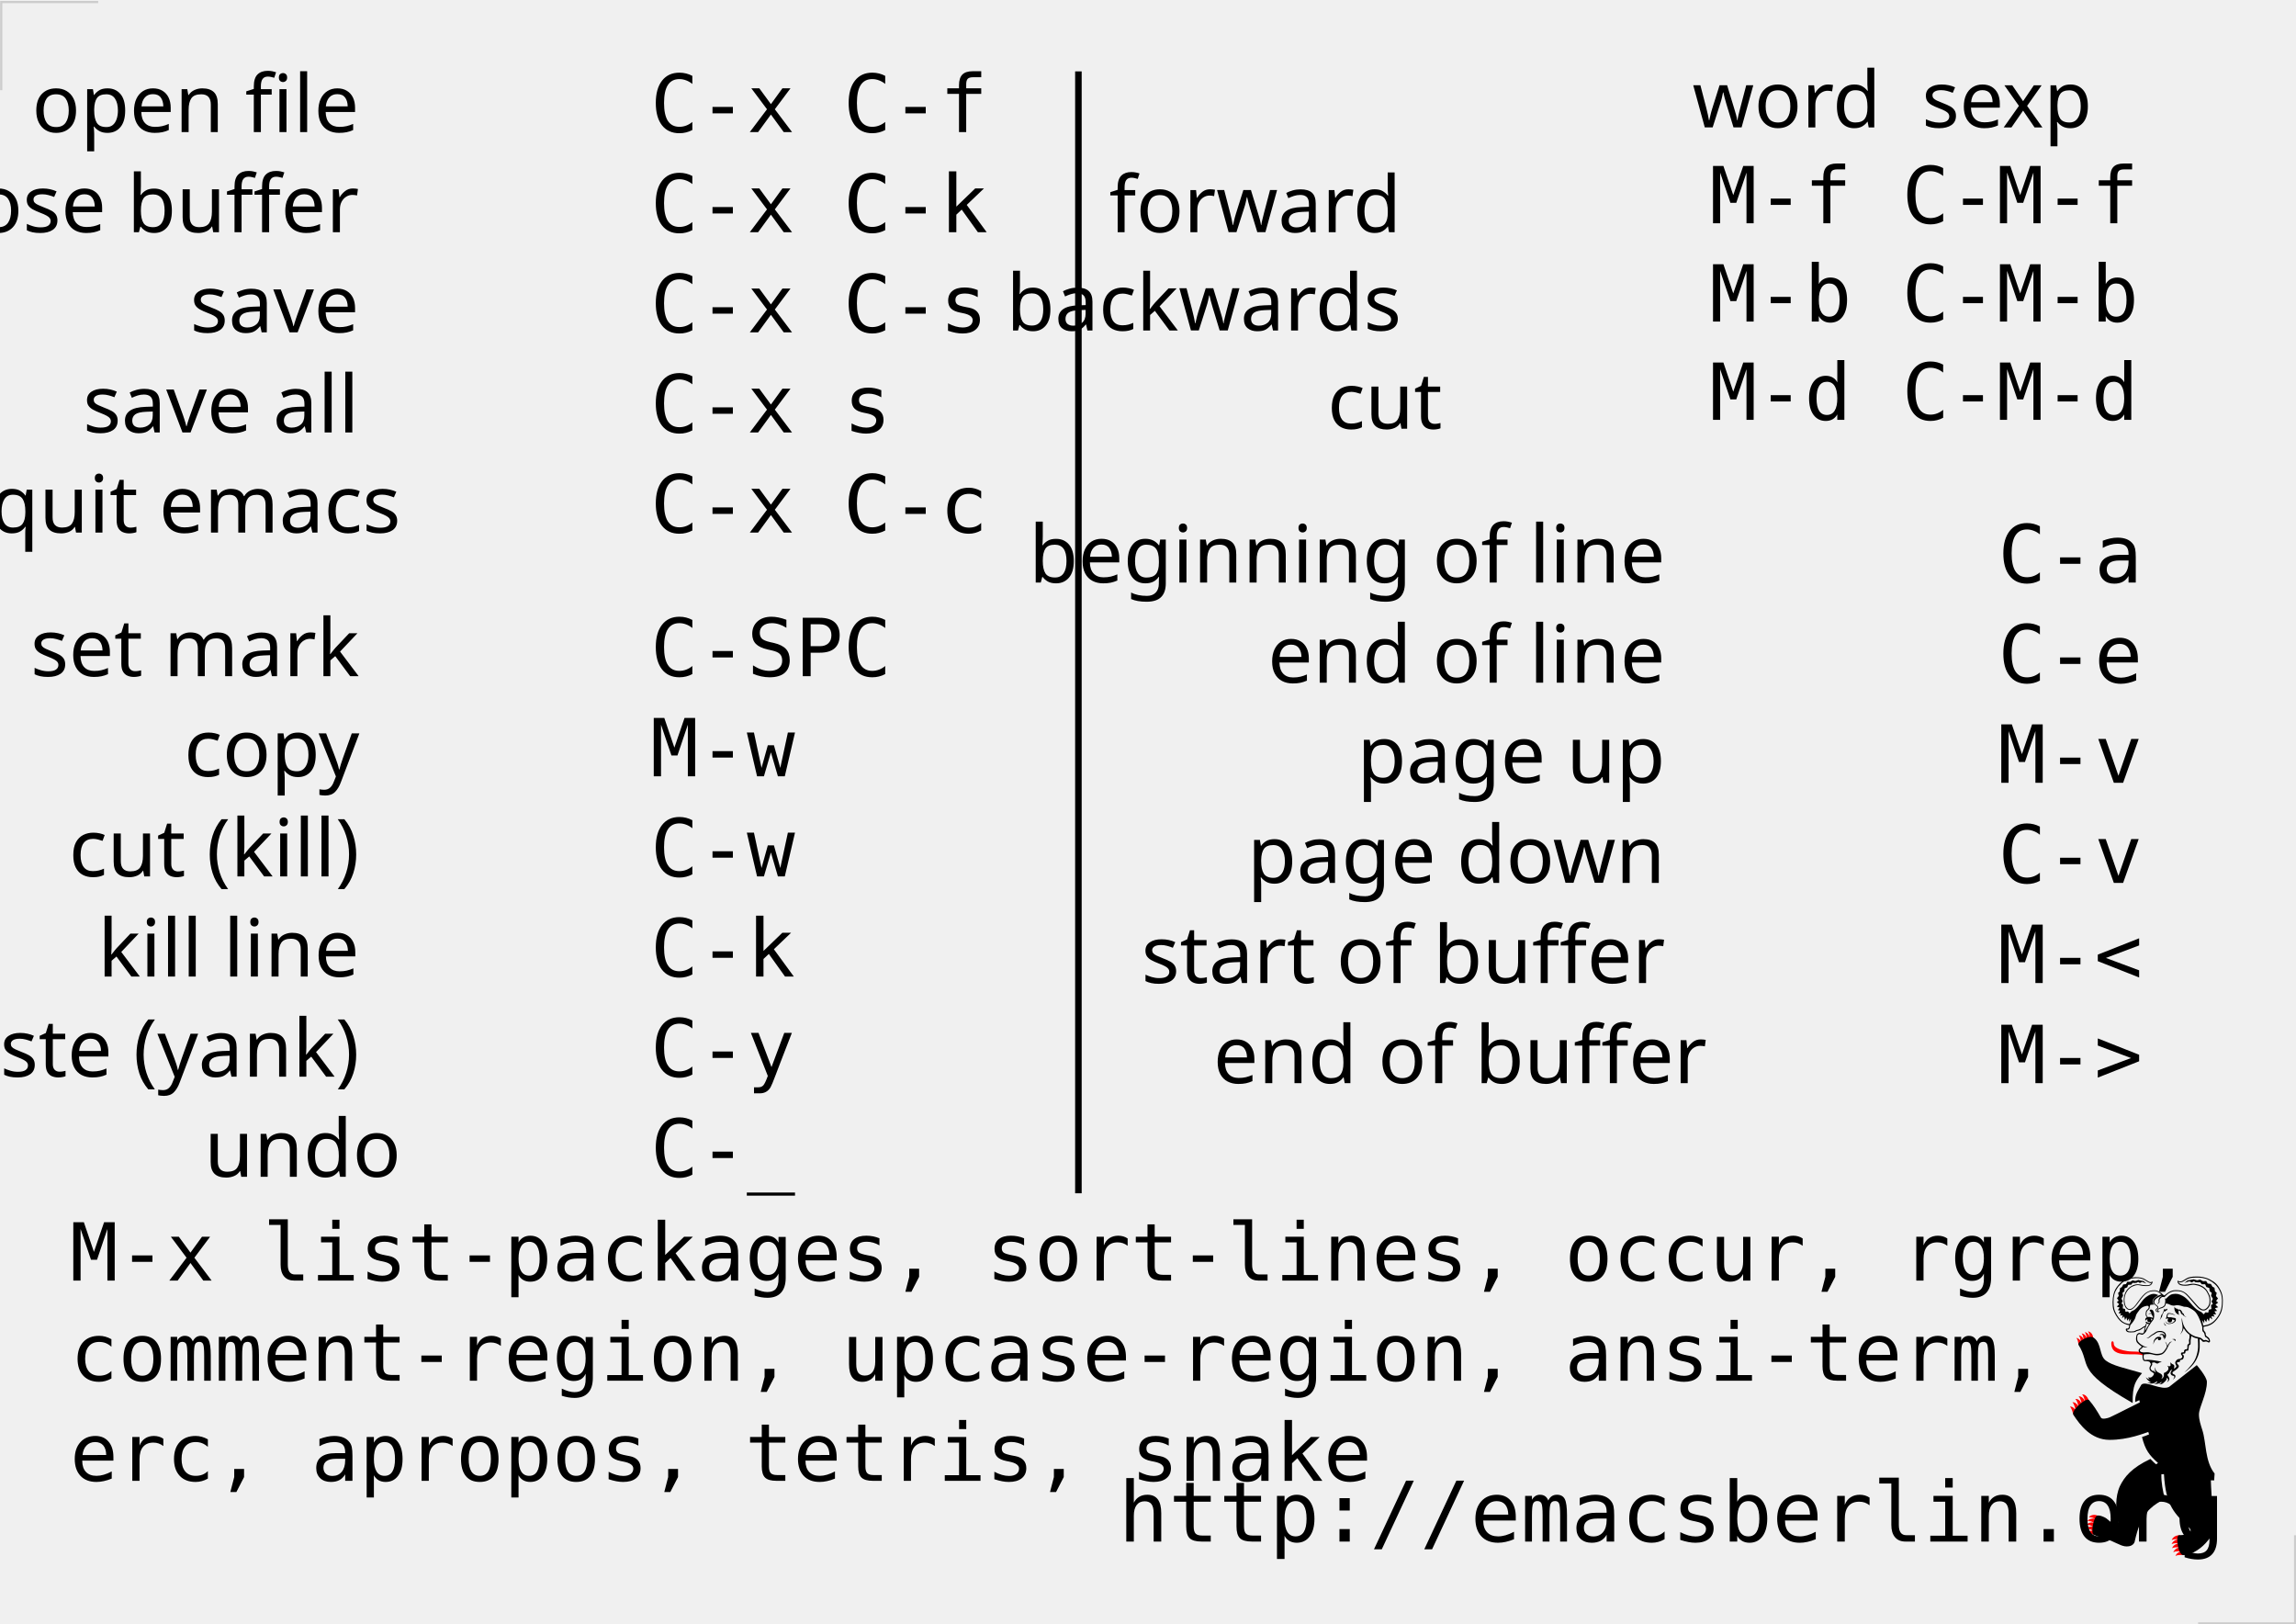
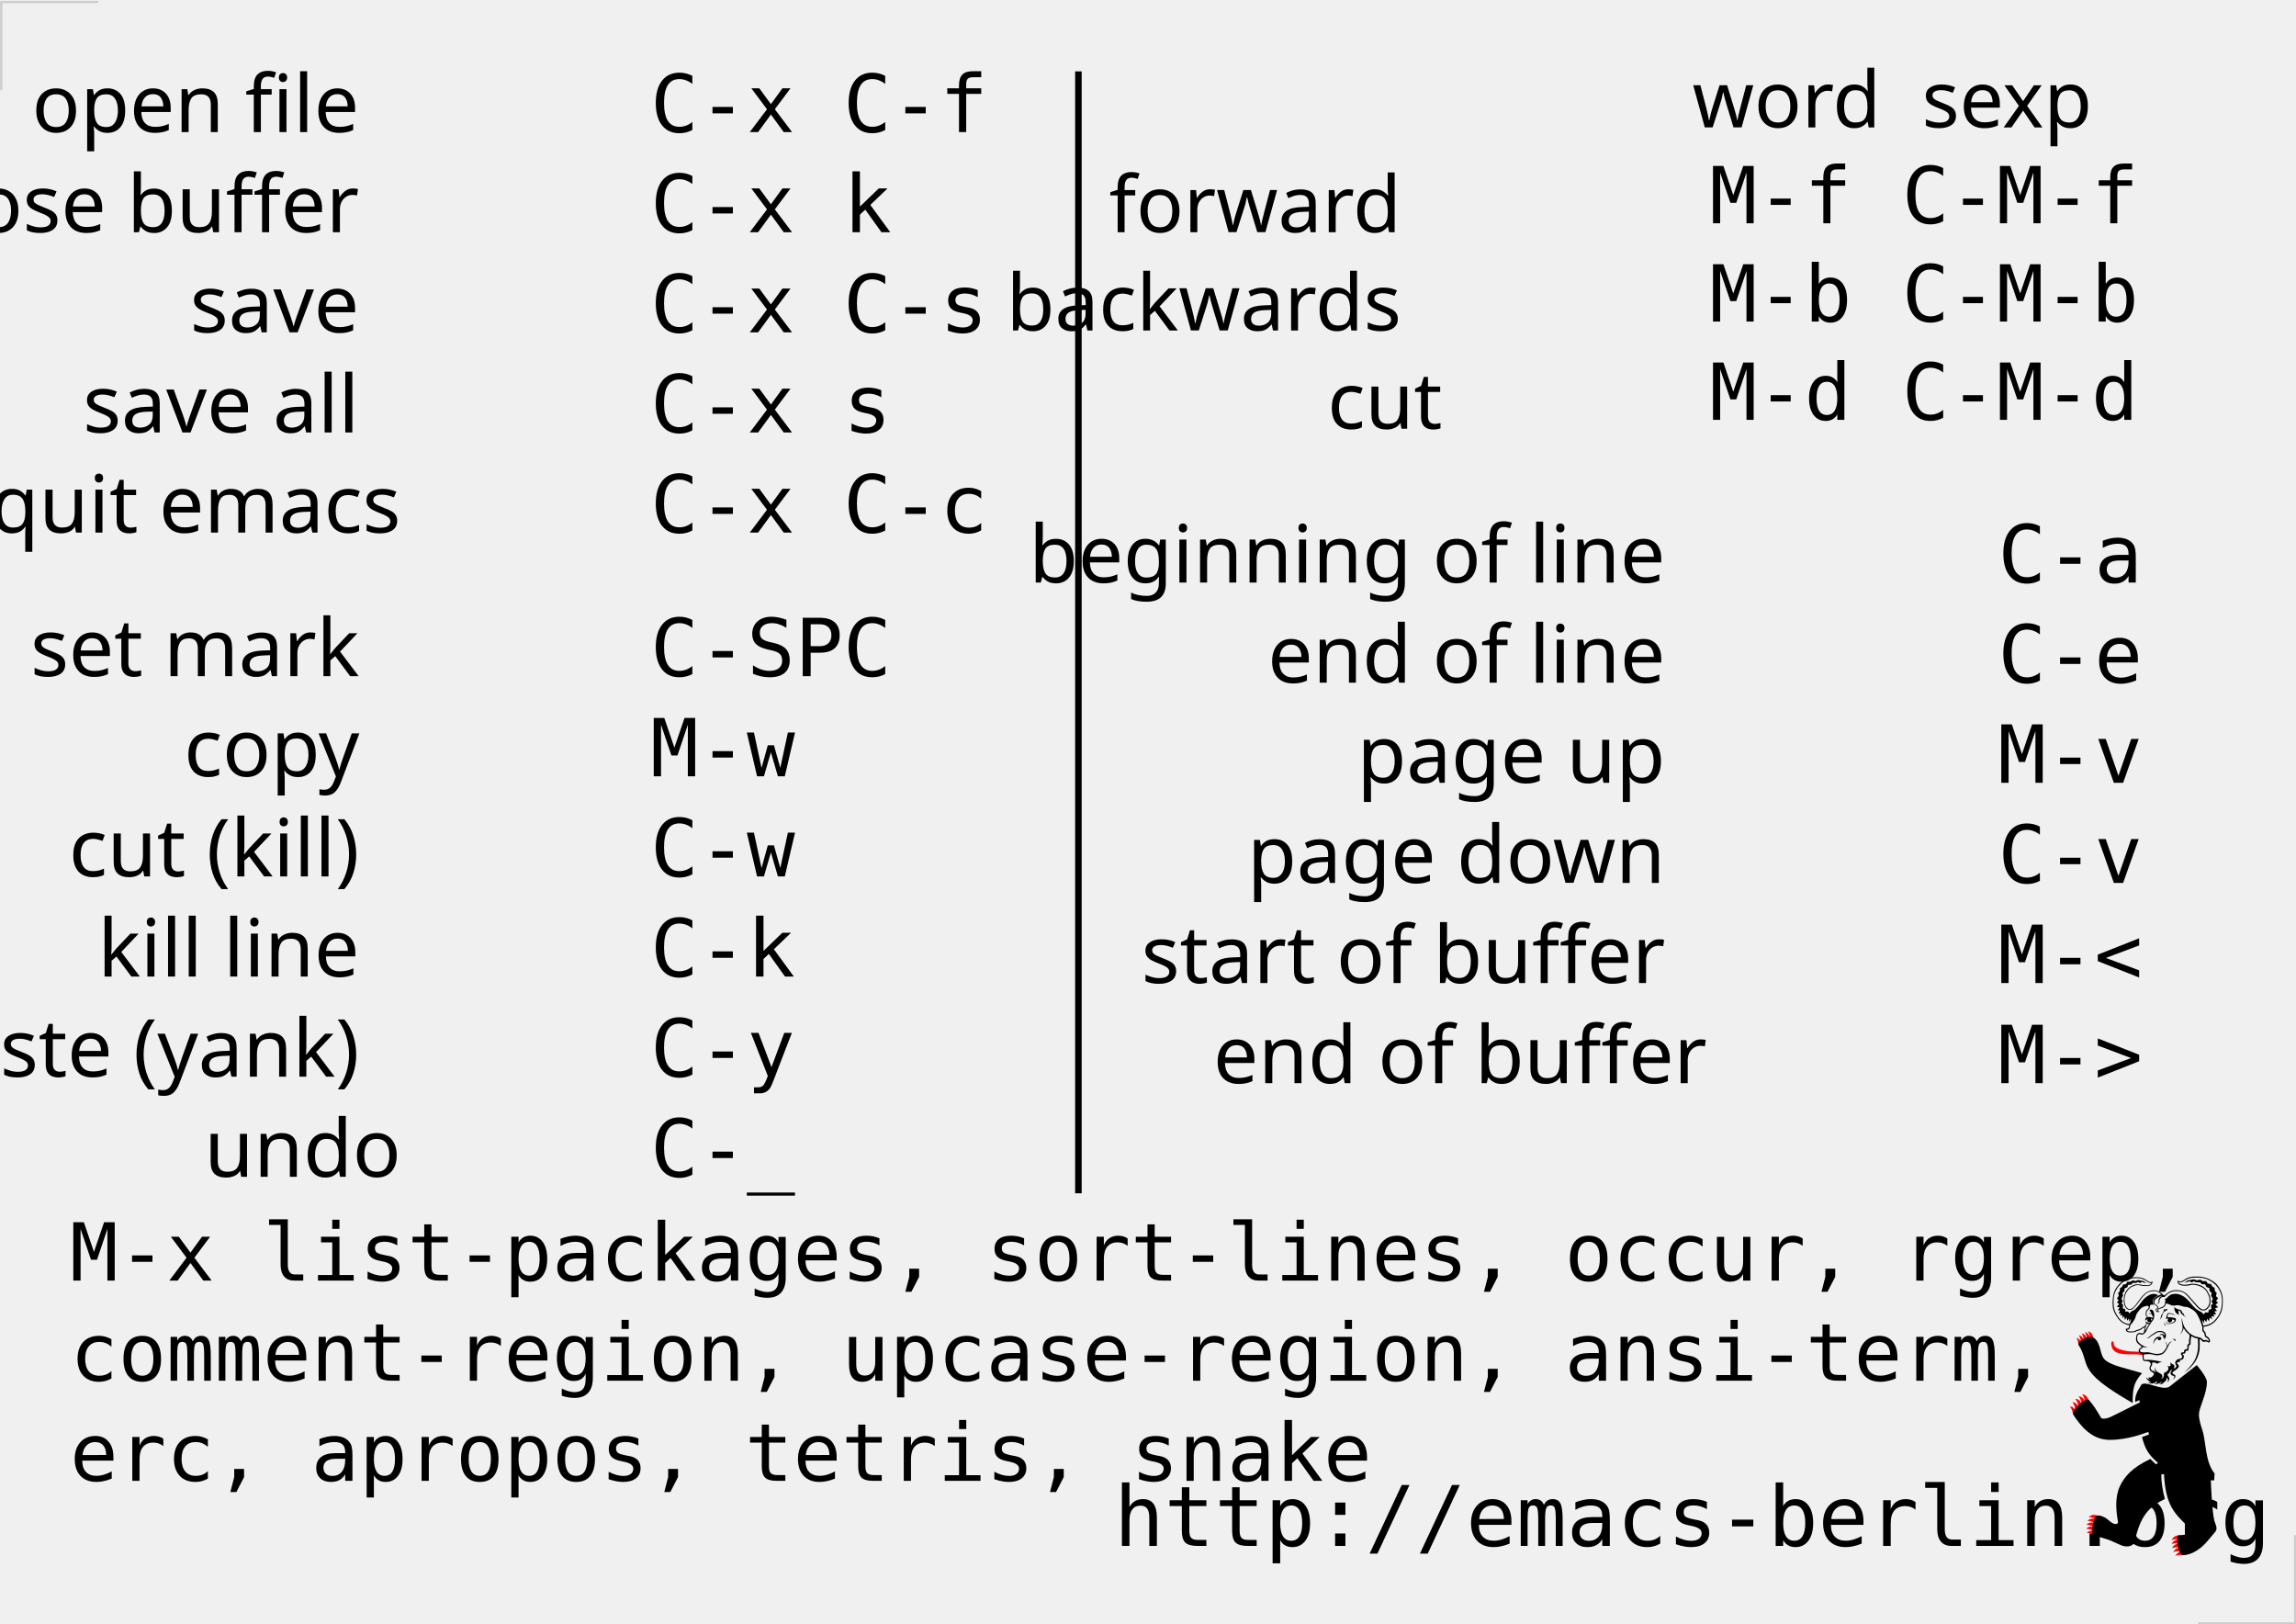
<svg xmlns="http://www.w3.org/2000/svg" width="1052.362" height="744.094" id="svg5233" version="1.1">
  <defs id="defs5235" />
  <g id="layer1" transform="translate(0,-308.2677)">
    <g id="g7677">
      <g transform="translate(-19.35753,-17.24376)" id="g7482">
        <g transform="matrix(0.02699355,0,0,0.02699355,968.0903,927.0766)" id="g3130">
          <path d="m 1243.573,679.989 c -60.815,-29.322 -170.5,-11.946 -271.498,-28.236 C 768.995,619.174 744.018,561.616 744.018,519.263 742.932,474.737 702.75,472.565 702.75,520.349 c 1.086,282.358 425.709,137.921 546.254,210.682" id="path3093" style="fill:#ff0000" />
          <path d="m 395,436 c 1,-70 -47,-115 -89,-119 25,29 30,71 34,112 -8,-58 -51,-96 -88,-98 20,21 31,64 33,106 -6,-32 -36,-80 -86,-85 23,24 30,69 35,110 -7,-35 -43,-75 -83,-78 17,14 31,65 34,104 -5,-16 -33,-55 -77,-60 23,21 33,72 37,112" id="path3091" style="fill:#ff0000" />
          <path d="m 320,1494 c -12,-55 -60,-113 -114,-106 25,17 44,81 51,122 -17,-46 -59,-95 -109,-89 27,24 43,83 53,127 -27,-51 -60,-89 -109,-83 33,32 45,88 53,131 -16,-36 -53,-80 -103,-75 31,28 44,89 55,134 -20,-27 -50,-65 -97,-61 31,30 45,89 58,134" id="path3089" style="fill:#ff0000" />
          <path d="m 480,3451 c -53,-32 -126,-21 -160,23 38,-7 94,14 116,32 -36,-23 -111,-9 -140,31 34,-9 89,14 118,31 -38,-13 -97,-10 -134,35 31,-7 82,10 115,29 -47,-11 -93,7 -120,39 41,-9 87,15 115,28 -53,-1 -85,20 -104,42 34,-7 86,11 124,31" id="path3087" style="fill:#ff0000" />
          <path d="m 1871,3780 c -69,-9 -126,33 -143,82 19,-15 79,-24 118,-12 -54,-3 -108,41 -119,81 22,-18 92,-23 118,-12 -49,2 -96,39 -110,80 23,-15 87,-21 123,-12 -53,8 -91,46 -103,81 32,-21 74,-19 126,-16 -54,20 -72,43 -90,79 30,-19 83,-20 135,-16" id="path3042" style="fill:#ff0000" />
          <path d="m 1686.812,1257.812 c -128,73 -400.812,-111.688 -473.812,-34.562 -61,106 -111,170.75 -104,292.75 l 70,-31 8,38 c -126,60 -356,182 -507,252 -37,17 -133,41 -153,7 -69,-119 -124,-209 -204,-300 -41,-47 -313,178 -263,254 114,173 300,421 610,423 321,2 600,-116 661,-134 l 13,41 c -41,18 -77,31 -120,45 56,220 121,306 272,440 l -31,23 c -27,-16 -73,-67 -98,-91 -321,152 -441,304 -518,461 -85,189 -69,404 -33,603 7,33 -29,49 -56,39 -74,-17 -115,-91 -186,-118 -32,-14 -74,-30 -109,-24 -57,10 -118,298 -60,326 108,53 226,64 346,126 79,32 155,84 245,70 51,-5 102,-40 107,-94 45,-194 108,-400 256,-540 71,-70 163,-126 254,-169 -36,-138 -63,-276 -60,-420 l 44,-2 c 32,548 178,663 435,918 26,26 24,75 -14,90 -50,25 -109,26 -166,29 -61,3 -15,341 75,338 158,-5 322,-128 417,-249 40,-50 88,-100 126,-149 47,-61 -4,-132 -18,-188 -39,-160 -57,-620 -59,-684 l 56,1 8,-116 c -167,-207 -140,-531 -209,-740 -27,-85 -57,-173 -57,-263 0,-122 138,-351 135,-555 -1,-86 -171.873,-282.635 -171.873,-282.635 M 1225,1026 C 933,940 726,901 610,813 493,724 545,528 404,424 334,372 113,495 147,548 c 217,338 -73,419 918,985 -4,-313 55,-378 160,-507" id="path3044" />
          <g style="overflow:visible" id="Layer_1" transform="matrix(-4.497253,0,0,4.497253,3015.139,-1130.688)">
            <g id="g5">
              <path style="fill-rule:evenodd" d="m 180.954,351.902 c -2.83,0.192 -6.514,1.46 -8.986,5.89 -2.018,3.618 -6.744,4.195 -8.951,3.466 -3.676,-1.215 -8.375,-2.057 -12.927,1.186 -4.552,3.242 -9.467,0.79 -8.605,-5.121 0.862,-5.91 2.997,-11.175 8.665,-14.435 12.377,-7.12 3.775,-12.076 10.568,-19.222 6.807,-7.16 5.303,-9.351 5.077,-19.076 -23.005,-3.456 -36.044,-10.086 -50.603,-28.277 -14.559,-18.191 -20.203,-33.165 -21.713,-55.971 -1.509,-22.807 -0.201,-37.587 9.653,-56.518 9.854,-18.931 20.228,-28.044 38.207,-37.497 17.978,-9.451 35.594,-11.715 51.877,-11.439 16.282,0.275 27.132,1.468 36.333,6.717 9.199,5.249 17.616,11.855 22.981,11.902 5.366,0.047 9.019,-1.358 11.627,-3.356 0.696,17.679 -15.215,19.214 -29.45,19.588 -14.236,0.373 -22.982,-5.516 -36.093,-3.325 -13.111,2.19 -34.578,8.157 -45.035,26.359 -10.457,18.202 -10.814,24.637 -9.945,39.901 0.869,15.265 14.007,26.653 21.423,26.777 7.416,0.124 9.071,-2.024 15.563,-6.258 6.492,-4.235 39.633,-45.26 50.941,-54.475 11.309,-9.215 22.468,-12.06 34.518,-12.208 12.049,-0.148 15.128,0.261 24.847,4.244 9.718,3.982 15.69,11.317 23.525,15.801 4.005,-2.357 6.493,-5.877 10.167,-8.562 13.142,-9.605 19.97,-12.194 35.59,-10.674 8.978,0.874 20.298,6.002 27.052,11.875 12.027,10.457 21.963,25.016 29.992,36.076 6.252,8.613 13.609,18.919 24.112,22.14 11.468,3.516 20.097,-11.337 21.364,-19.576 0.718,-4.668 1.655,-8.759 1.662,-13.897 0.01,-5.139 -0.517,-11.374 -1.998,-16.73 -1.481,-5.355 -4.018,-10.684 -6.765,-15.102 -4.471,-7.191 -11.787,-14.717 -19.399,-18.588 -4.272,-2.173 -14.323,-6.123 -20.658,-6.262 -7.763,-0.168 -13.677,2.44 -20.854,2.929 -8.687,0.593 -24.205,2.546 -31.016,-4.166 -4.334,-4.271 -4.879,-7.12 -5.62,-12.69 1.915,1.578 4.593,2.615 6.976,2.817 5.44,0.459 10.534,-3.982 14.925,-6.556 3.617,-2.12 8.74,-5.91 13.49,-7.824 12.207,-4.921 27.202,-4.78 40.087,-3.461 10.329,1.056 23.72,5.651 32.779,10.777 9.101,5.149 17.872,13.83 24.296,22.015 8.082,10.298 12.501,19.133 15.427,31.976 3.742,16.401 4.779,41.039 0.255,57.21 -3.565,12.743 -15.402,32.319 -25.478,41.915 -9.938,9.465 -21.413,14.034 -34.462,16.533 0.511,2.634 0.595,5.09 1.27,7.249 0.959,3.065 2.794,6.482 6.563,5.401 1.503,-0.43 2.307,-0.804 4.289,0.93 1.98,1.733 0.949,8.429 -4.624,11.434 -2.826,1.524 -5.809,1.855 -10.334,1.945 -4.526,0.091 -11.589,0.11 -16.503,-0.751 -4.913,-0.86 -7.848,-4.759 -13.289,-5.369 -8.409,-0.941 -14.848,-7.016 -21.591,-11.361 -2.814,-1.814 -3.763,-1.832 -5.384,-2.749 0.876,2.682 2.044,5.467 2.627,8.046 0.584,2.578 0.335,4.966 0.645,7.03 0.308,2.062 0.881,3.665 1.214,5.338 1.347,1.205 1.778,3.037 4.04,3.613 2.265,0.575 5.81,-0.321 8.127,-0.632 2.316,-0.312 3.869,-1.574 5.687,-1.228 1.819,0.345 3.542,1.647 5.066,2.867 1.524,1.22 2.834,1.399 4.067,4.443 1.233,3.045 2.365,9.28 2.534,13.447 0.169,4.168 -0.298,7.93 -1.533,11.237 -1.235,3.307 -2.32,4.773 -5.665,8.049 -3.345,3.276 -8.791,8.083 -14.226,11.431 1.001,1.482 1.444,2.838 3.005,4.446 1.561,1.609 4.814,3.411 6.262,5.108 1.446,1.697 2.18,2.914 2.2,4.817 0.024,1.903 -0.07,4.376 -1.615,6.45 -3.847,5.165 -8.398,6.09 -13.932,8.52 0.931,5.811 1.69,9.962 0.345,15.764 -0.549,2.364 -1.768,7.725 -4.685,9.1 -2.917,1.375 -8.542,0.709 -12.102,1.275 -3.56,0.566 -5.553,1.103 -8.328,1.655 -1.687,2.438 -4.198,5.129 -5.058,7.314 -0.862,2.186 -0.602,2.969 0.122,5.201 0.723,2.232 3.186,5.481 3.884,8.095 0.698,2.613 0.833,5.427 0.182,8.047 -0.652,2.62 -1.768,4.522 -4.002,6.849 -2.232,2.328 -6.625,4.155 -8.813,6.041 -2.19,1.887 -4.369,2.114 -3.772,5.235 0.822,4.288 7.086,11.241 11.618,12.897 2.716,0.993 6.362,0.68 9.661,-0.712 -0.223,3.662 -3.393,6.131 -5.463,8.563 5.607,-1.603 11.045,-4.673 14.806,-8.742 -1.166,3.534 -5.18,9.207 -11.183,14.188 -6.003,4.981 -5.966,3.962 -8.95,5.944 5.445,1.094 10.508,0.798 14.725,0.042 -2.312,1.275 -6.102,3.067 -11.122,3.595 -5.021,0.526 -8.116,0.154 -12.64,-0.945 -4.525,-1.1 -8.655,-5.213 -14.138,-8.048 0.534,2.034 0.914,4.48 3.22,6.571 2.306,2.092 5.794,3.155 9.503,4.964 -4.721,-0.536 -9.681,-0.698 -14.32,-1.72 -3.434,-0.758 -5.741,-1.561 -8.254,-2.806 -2.511,-1.244 -4.45,-3.059 -6.675,-4.589 1.066,2.036 1.383,4.432 3.197,6.11 1.814,1.679 4.764,2.304 7.149,3.457 -2.488,-0.055 -4.881,0.485 -7.46,-0.164 -2.58,-0.649 -5.001,-1.668 -7.684,-3.644 -2.683,-1.976 -5.449,-4.41 -7.738,-6.898 -2.288,-2.488 -5.113,-5.713 -5.968,-8.007 -0.856,-2.295 0.514,-3.9 0.771,-5.847 -1.58,1.038 -3.524,1.61 -4.738,3.116 -1.214,1.507 -2.29,2.883 -1.753,5.509 0.538,2.627 2.962,5.837 4.676,8.759 -5.114,-4.182 -7.971,-5.793 -9.188,-10.838 -1.139,-4.723 1.808,-9.011 4.048,-12.583 1.113,-1.774 2.778,-3.425 3.818,-5.137 -2.31,-2.261 -4.951,-4.203 -6.931,-6.782 -1.979,-2.578 -2.811,-6.066 -4.832,-8.532 -2.022,-2.467 -4.741,-4.028 -7.109,-6.04 2.082,4.471 5.502,9.956 6.245,13.416 0.742,3.461 -0.832,5.579 -2.06,7.447 -1.229,1.868 -3.212,2.285 -5.092,3.433 -1.88,1.149 -4.805,0.243 -5.926,1.948 -1.12,1.704 -1.42,4.267 -0.35,5.955 l 4.392,6.932 c -1.618,-0.817 -4.406,-3.193 -5.663,-4.878 -1.257,-1.685 -3.185,-3.242 -3.449,-5.52 -0.264,-2.278 -0.392,-4.255 1.083,-6.284 1.476,-2.029 5.518,-2.708 7.327,-4.267 1.809,-1.56 2.824,-2.575 2.72,-4.591 -0.103,-2.016 -2.072,-3.458 -3.765,-4.729 -5.168,-3.876 -11.798,-7.448 -16.187,-12.12 -2.479,-2.64 -3.669,-4.771 -4.168,-6.593 -0.498,-1.821 0.027,-3.241 1.261,-5.48 1.232,-2.24 5.456,-5.231 5.97,-7.665 0.513,-2.433 -1.62,-2.955 -3.546,-3.813 -1.926,-0.858 -5.583,0.44 -7.37,-1.053 -1.786,-1.493 0.525,-4.629 -1.488,-6.35 -2.012,-1.72 -6.618,-0.76 -8.996,-2.61 -2.377,-1.851 -3.36,-4.148 -4.179,-6.833 -0.819,-2.685 -0.912,-5.626 -0.357,-7.57 0.555,-1.944 2.223,-2.285 3.229,-3.292 1.006,-1.008 1.879,-1.843 0.538,-3.346 -1.341,-1.502 -5.735,0.084 -8.261,-1.845 -2.526,-1.929 -0.98,-6.549 -2.766,-8.496 -1.786,-1.948 -4.991,-1.185 -6.682,-1.807 -1.691,-0.622 -2.354,1.573 -3.391,-1.899 -1.037,-3.472 -1.065,-13.822 -2.461,-17.684 -1.396,-3.862 -4.136,-0.261 -5.408,-4.1 -1.272,-3.838 -0.065,-9.977 -0.64,-15.774 l -2.597,-15.774 c -9.059,6.085 -15.04,7.996 -24.773,9.716 -0.812,23.814 -3.049,37.838 5.034,64.258 8.083,26.42 24.441,41.991 46.509,64.359 -29.119,-21.816 -43.022,-39.552 -51.723,-62.273 -8.703,-22.724 -7.032,-41.727 -6.156,-63.609 z m 154.734,-9.572 c 2.24,0.101 4.963,0.669 6.535,1.691 1.574,1.021 3.244,1.856 4.672,3.31 3.564,3.629 6.236,8.005 7.417,13.034 0.753,3.206 0.865,7.317 1.139,11.082 -1.079,-3.479 -1.803,-7.107 -3.34,-10.224 -2.423,-4.915 -6.538,-9.713 -11.649,-11.922 -1.687,-0.731 -2.812,-0.595 -3.74,-0.466 0.415,0.697 1.11,1.281 1.141,2.302 0.029,1.021 -0.198,3.018 -1.929,3.857 -2.791,1.354 -5.893,0.402 -8.049,-1.504 -2.173,-1.92 -2.914,-5.169 -1.776,-7.961 1.356,-3.327 6.522,-3.335 9.577,-3.2 z m -28.089,-4.734 c 0.281,-5.72 2.346,-10.543 7.471,-13.348 2.651,-1.45 6.734,-3.325 10.487,-3.766 3.604,-0.423 12.373,-0.114 17.647,2.293 4.05,1.849 6.809,4.727 10.365,6.83 3.556,2.104 6.085,3.514 9.471,5.874 5.197,3.622 8.243,7.609 11.846,10 1.733,1.149 4.17,0.978 6.47,1.68 -1.788,0.531 -4.126,1.117 -6.056,0.5 -2.406,-0.769 -5.77,-2.969 -7.637,-4.546 -3.299,-2.786 -5.009,-4.146 -8.608,-6.248 -2.149,-1.252 -5.688,-2.728 -8.05,-4.268 -2.364,-1.54 -6.466,-4.92 -8.736,-6.064 -2.886,-1.453 -8.084,-2.261 -11.297,-2.167 -4.428,0.129 -10.836,0.86 -14.263,3.968 -3.404,3.09 -4.696,5.808 -3.929,9.821 1.282,-1.477 2.135,-3.331 3.419,-4.429 2.66,-2.272 5.713,-2.382 9.024,-1.951 3.72,0.484 5.592,2.633 6.821,6.164 -0.827,-0.607 -2.347,-1.941 -3.547,-2.355 -2.817,-0.972 -4.947,-0.673 -7.585,0.742 -3.115,1.671 -2.267,4.144 -2.716,6.894 -0.206,1.268 -0.684,2.29 -1.026,3.436 -1.171,-0.31 -2.254,-0.797 -3.14,-1.676 0.037,1.285 -0.15,2.409 0.113,3.854 0.262,1.445 0.966,3.161 1.447,4.741 -2.169,-2.17 -4.388,-4.19 -5.789,-6.991 -1.403,-2.803 -2.353,-5.913 -2.202,-8.99 z m 3.753,-41.629 c 1.599,-2.373 2.067,-6.012 3.053,-8.971 -0.394,3.748 0.364,7.869 -1.466,10.584 -1.83,2.715 -5.044,2.239 -7.706,3.028 2.071,-1.579 4.52,-2.269 6.12,-4.641 z m -38.274,55.574 c 2.053,-1.662 7.593,-0.333 11.736,-0.037 -2.978,0.762 -5.956,1.525 -8.933,2.288 -0.277,1.013 -0.152,2.174 -0.832,3.038 -0.68,0.864 -1.973,1.184 -2.959,1.775 0.097,-2.662 -1.064,-5.403 0.988,-7.064 z m 29.194,-115.419 c 2.473,1.332 5.612,3.092 7.796,3.147 2.184,0.055 2.756,-1.428 4.041,-2.284 2.022,6.592 4.342,13.834 7.784,19.815 1.442,2.506 2.362,1.341 3.458,3.859 1.095,2.518 1.581,7.64 2.62,10.857 1.041,3.217 2.397,5.584 3.595,8.376 -3.043,-4.312 -6.975,-9.809 -8.671,-13.398 -1.695,-3.587 -0.61,-3.9 -1.982,-7.316 -1.372,-3.417 -4.146,-8.743 -6.219,-13.115 -1.484,0.197 -3.322,0.467 -4.45,0.119 -1.129,-0.348 -0.903,-1.548 -1.923,-2.323 -1.021,-0.776 -2.736,-0.475 -4.166,-1.713 -1.43,-1.237 -1.755,-3.777 -1.884,-6.024 z m -13.316,32.526 c 2.328,-0.204 5.218,0.42 7.397,0.296 2.18,-0.124 3.736,-0.689 5.604,-1.034 -0.347,-3.283 -0.018,-9.315 -3.049,-11.507 -1.957,-1.416 -9.997,-0.35 -12.145,0.114 -4.833,1.042 -10.46,3.926 -15.134,5.73 4.479,-3.129 8.348,-6.029 13.721,-7.644 3.229,-0.971 10.765,-2.233 14.098,-1.333 1.522,0.41 1.829,1.041 2.752,2.33 3.172,4.429 3.163,8.257 3.986,13.417 0.809,1.261 1.671,2.102 2.327,3.402 0.654,1.301 1.025,3.347 1.208,5.02 -0.83,-1.204 -0.322,-2.714 -2.622,-3.61 -2.301,-0.896 -5.824,-0.06 -8.924,0.265 2.26,1.631 3.383,3.201 3.469,6.649 0.101,4.048 -3.326,6.961 -6.904,7.238 -4.967,0.386 -7.529,-0.705 -9.538,-4.951 -0.88,-1.86 -0.242,-4.097 -0.315,-5.91 -5.969,0.415 -5.871,0.22 -10.233,3.858 2.371,3.474 3.864,5.471 7.783,7.549 2.197,1.167 4.685,2.3 7.408,2.764 2.724,0.463 7.191,0.911 10.052,0.472 2.862,-0.439 4.483,-1.256 6.604,-3.218 2.122,-1.962 2.317,-4.772 3.145,-6.993 -0.188,2.138 -0.434,4.86 -1.227,6.41 -2.414,4.713 -6.589,6.11 -11.573,6.126 -4.784,0.015 -10.702,-1.088 -15.153,-2.933 -3.559,-1.475 -9.458,-5.652 -10.858,-9.281 -0.957,-2.479 -0.199,-5.522 -0.3,-8.283 4.928,-3.277 6.147,-2.471 11.977,-3.43 2.439,-0.402 4.116,-1.308 6.444,-1.512 z m -28.704,-22.194 c 0.139,-1.963 0.356,-1.921 0.534,-2.882 -4.489,-1.201 -6.289,1.712 -8.921,7.121 -0.985,2.024 -0.01,3.228 -1.067,4.561 -1.055,1.332 -2.756,1.145 -4.47,2.425 -1.714,1.279 -3.412,3.728 -5.015,5.052 -3.288,2.718 -7.733,4.378 -11.547,6.207 2.605,-1.922 7.659,-4.837 9.294,-7.629 0.868,-1.48 0.739,-4.272 2.089,-5.603 1.35,-1.332 1.822,-2.253 3.565,-2.592 1.743,-0.34 1.042,-2.36 1.604,-3.965 0.562,-1.606 1.682,-2.745 2.874,-4.35 1.191,-1.604 2.694,-4.013 5.047,-4.887 2.352,-0.875 6.021,0.071 7.802,-0.433 1.78,-0.504 0.757,-1.798 2.051,-2.575 1.295,-0.777 3.813,-0.435 5.542,-1.265 3.066,-1.474 4.532,-3.935 6.376,-6.569 0.268,5.67 0.203,9.753 -1.835,15.088 -2.295,6.005 -4.621,9.541 -11.134,13.234 -2.244,1.271 -4.477,1.713 -6.338,2.38 1.085,-1.48 2.637,-2.122 3.255,-4.439 0.616,-2.318 0.156,-6.915 0.294,-8.879 z m 105.154,27.649 c -3.097,0.202 -3.831,-0.206 -6.309,1.542 1.343,2.09 2.686,4.18 4.027,6.27 -0.118,-4.125 0.284,-4.952 2.282,-7.812 z m -8.114,-2.998 c 4.289,-1.827 8.026,-3.305 12.692,-3.597 1.87,-0.118 4.774,0.172 6.663,0.258 1.609,-2.369 3.659,-4.237 4.411,-6.94 0.497,-1.793 0.252,-10.117 -0.629,-12.278 -2.566,-6.289 -5.06,-6.554 -8.591,-10.157 -2.563,-2.613 -2.664,-6.591 -3.431,-11.049 -0.281,-1.638 -1.085,-3.71 -1.461,-5.399 -4.616,-0.778 -9.581,-1.034 -14.891,-0.768 2.575,-2.47 5.065,-4.727 5.804,-8.435 0.738,-3.708 0.137,-8.267 -1.971,-11.593 -2.108,-3.325 -5.475,-6.222 -8.566,-8.931 -3.092,-2.709 -7.524,-4.946 -10.453,-7.162 3.81,-1.364 7.701,-3.369 11.433,-4.092 9.723,-1.886 18.1,0.998 27.478,6.668 5.452,3.298 9.962,6.43 15.662,12.397 5.699,5.967 12.767,16.911 18.284,23.402 5.517,6.49 9.971,11.623 14.784,15.494 4.814,3.872 9.171,4.974 13.755,7.461 l 7.145,7.588 5.783,-7.155 9.305,1.052 1.923,-10.444 8.54,-2.34 -1.393,-14.079 6.14,-4.357 -4.614,-8.76 4.688,-9.572 -6.113,-10.942 2.357,-10.535 -7.077,-6.031 -0.923,-11.195 -9.872,-3.766 -3.96,-9.74 -11.1,-0.125 -5.445,-7.23 -7.472,0.523 -8.33,-0.907 -4.71,-3.478 -6.836,4.538 -8.272,-4.313 -16.444,6.243 10.719,-9.323 11.106,-1.774 8.508,-2.169 11.49,3.774 10.114,-2.562 9.752,5.765 10.319,-0.571 5.069,9.096 10.275,1.186 5.559,10.113 6.462,3.528 1.715,12.955 5.755,5.459 -2.531,11.336 6.78,8.584 -6.357,9.198 6.798,5.749 -8.69,7.702 8.802,9.166 -10.629,3.428 6.924,9.831 -8.683,1.498 5.694,10.81 -9.785,-0.13 4.929,8.097 -10.733,-1.292 2.567,11.649 -8.111,-7.135 -2.778,14.118 -5.597,-10.137 -3.032,12.644 -6.909,-9.323 0.188,13.258 -7.636,-11.921 c 1.61,6.764 1.288,14.17 5.73,20.547 13.764,-1.863 22.761,-5.331 33.306,-15.478 9.605,-9.242 21.084,-28.511 24.193,-40.732 3.547,-13.947 3.656,-39.597 0.163,-53.796 -3.362,-13.671 -7.733,-20.201 -15.54,-31.357 -7.463,-7.926 -14.803,-16.3 -24.275,-21.952 -13.905,-8.297 -31.734,-10.534 -47.58,-10.319 -8.774,0.12 -14.652,1.805 -19.898,3.713 -9.174,3.336 -16.511,10.613 -25.837,14.209 -3.042,1.172 -5.48,1.209 -7.875,-0.071 2.345,4.692 4.897,6.797 10.747,8.505 4.231,1.235 14.328,0.454 21.278,-0.188 7.462,-0.689 11.354,-2.908 21.509,-2.768 9.918,0.136 17.776,3.904 22.073,6.36 8.865,5.069 15.223,10.693 20.747,19.601 3.034,4.892 5.159,10.411 6.656,16.044 1.497,5.632 2.152,11.941 2.248,17.455 0.096,5.514 -0.325,10.436 -1.674,15.398 -3.154,11.617 -10.114,23.437 -24.409,21.611 -8.748,-1.118 -21.936,-17.538 -26.353,-23.562 -8.912,-12.158 -18.082,-25.611 -29.281,-35.736 -6.828,-6.171 -16.176,-10.418 -25.356,-11.258 -17.222,-1.576 -22.33,1.695 -35.294,12.381 2.637,0.841 5.212,1.305 7.915,2.523 5.998,2.703 11.484,6.196 16.269,10.677 5.014,4.696 7.264,7.669 7.442,14.394 0.118,4.466 -3.555,8.046 -6.923,11.267 -2.06,1.972 -4.787,3.778 -6.456,5.309 -2.212,2.032 -4.95,4.254 -2.172,7.49 1.045,1.217 2.86,2.134 4.389,3.27 2.429,1.803 1.317,8.503 -1.883,10.28 -4.094,2.271 -8.987,2.018 -12.363,-1.023 4.262,-0.638 6.968,-1.203 6.858,-4.689 -0.062,-2.021 -2.633,-3.7 -5.154,-4.849 -6.081,-2.772 -10.674,-2.363 -16.726,-6.718 -6.113,-4.4 -6.247,-6.81 -7.9,-13.718 -2.947,0.308 -5.661,0.376 -9.602,1.681 -3.941,1.304 -8.296,4.41 -11.874,5.178 -9.011,1.939 -10.807,1.364 -15.738,0.088 -8.682,-2.247 -19.988,1.6 -31.218,5.192 -1.867,0.597 -9.42,0.021 -14.504,1.804 -7.853,2.755 -18.87,9.427 -25.234,14.786 -9.642,8.121 -22.313,32.425 -29.472,60.321 -0.752,8.48 1.659,14.193 -3.683,18.335 -5.342,4.142 -5.194,14.753 -7.005,17.729 -1.811,2.975 -3.908,1.66 -7.807,5.839 -3.899,4.179 -5.884,3.481 -5.786,11.383 3.36,-2.209 8.259,-4.777 12.56,-4.932 3.81,-0.138 3.85,4.878 13.627,-4.788 5.229,-5.171 15.275,-5.329 22.245,-7.61 6.971,-2.281 19.532,-6.981 32.113,-21.046 12.58,-14.065 18.601,-28.872 21.041,-50.278 0.388,3.795 1.063,8.076 -0.562,18.545 -1.625,10.47 -5.128,22.229 2.251,36.314 l 4.598,8.775 c -2.737,-3.735 -8.084,-9.829 -9.693,-14.171 l -3.713,-10.016 c -8.306,13.042 -10.216,15.375 -21.755,24.718 -0.459,5.797 -0.572,11.842 1.322,17.389 1.895,5.546 -1.125,11.939 0.316,15.592 1.441,3.653 4.775,1.574 5.864,5.272 1.089,3.698 -0.568,11.009 1.12,14.614 1.688,3.604 5.83,1.417 7.837,2.581 2.008,1.165 2.664,2.761 3.738,4.293 1.073,1.531 -0.419,5.15 1.764,6.325 2.183,1.176 5.588,0.18 7.86,1.308 2.272,1.128 2.617,3.841 2.072,6.271 -0.545,2.43 -2.972,3.545 -4.038,6.016 -1.065,2.472 -0.946,4.192 0.334,6.461 1.28,2.27 4.114,3.52 6.94,4.665 2.825,1.146 6.795,0.502 9.71,2.086 2.915,1.584 5.536,4.74 7.075,7.034 1.54,2.293 1.967,3.911 1.888,6.323 -0.078,2.411 -1.057,5.188 -2.345,7.517 -1.287,2.329 -4.127,5.164 0.307,9.612 4.434,4.447 4.27,2.53 6.811,5.415 -0.277,-4.99 -2.339,-9.056 -0.831,-12.813 1.508,-3.757 6.037,-4.411 8.423,-6.1 2.386,-1.691 3.761,-4.013 5.642,-6.019 -0.026,2.581 0.249,5.357 -0.044,7.3 -0.598,3.952 -1.764,7.46 4.125,8.094 2.653,0.285 5.172,-1.435 7.964,-2.468 -1.462,2.619 -4.006,4.724 -4.388,7.859 -0.382,3.133 0.077,6.574 2.247,9.684 2.17,3.108 5.917,5.416 8.663,7.243 2.745,1.828 4.216,1.974 6.325,2.962 0.104,3.081 -0.503,6.341 -0.152,9.242 0.351,2.901 1.265,5.47 2.943,7.868 1.679,2.399 4.371,3.775 6.906,5.549 -1.39,-3.237 -4.209,-6.308 -4.171,-9.711 0.039,-3.402 1.058,-5.814 4.377,-8.833 3.319,-3.02 11.089,-5.639 14.753,-8.574 3.664,-2.936 4.846,-4.735 6.161,-7.586 1.315,-2.851 0.949,-7.443 1.192,-10.006 1.206,3.59 1.378,4.706 1.77,8.461 0.394,3.757 -2.189,9.025 -3.282,11.806 4.532,-2.189 7.409,-5.687 8.861,-9.107 0.972,0.576 0.482,2.156 0.839,5.201 1.615,-1.607 3.451,-2.844 5.077,-4.361 1.628,-1.515 3.41,-2.848 4.217,-4.964 0.806,-2.116 0.476,-4.365 -0.124,-6.824 -0.6,-2.458 -3.348,-5.309 -4.827,-7.998 -1.478,-2.688 0.262,-5.327 0.161,-8.566 -2.96,-0.509 -5.474,-2.016 -8.876,-1.526 -3.404,0.489 -7.302,4.308 -10.78,4.353 -3.479,0.044 -5.431,-3.214 -8.283,-4.11 -2.852,-0.896 -5.737,-0.798 -8.604,-1.196 3.632,-3.479 17.728,-5.136 27.37,-6.709 8.484,-1.384 16.903,-2.183 25.499,-2.304 3.839,-0.055 8.773,1.213 11.438,0.447 2.668,-0.765 2.099,-2.581 2.89,-4.562 2.213,-5.535 1.122,-10.464 -0.081,-16.038 -7.717,-0.905 -15.758,-2.012 -23.533,-1.415 -7.602,0.584 -16.603,4.198 -24.444,4.442 -6.817,0.212 -16.911,-1.306 -22.765,-4.874 -7.153,-4.36 -12.687,-13.724 -14.652,-16.731 -3.2,-4.897 -7.236,-14.505 -9.692,-18.898 -2.455,-4.393 -2.996,-5.621 -5.038,-7.455 -2.043,-1.833 -4.84,-1.975 -7.26,-2.963 2.789,0.285 5.835,-0.598 8.369,0.855 3.807,2.184 8.068,11.237 10.437,15.177 2.51,-8.413 1.924,-11.721 9.186,-16.465 -5.853,6.56 -5.998,11.529 -7.425,19.252 4.867,7.988 11.633,20.712 20.487,24.243 3.198,1.276 8.69,2.077 12.148,2.504 10.76,1.332 21.139,-2.078 31.706,-4.687 7.725,-1.908 15.563,-1.139 24.958,-0.587 3.19,0.187 10.71,-1.732 12.268,-4.958 0.841,-1.741 0.779,-3.832 -0.429,-5.687 -1.209,-1.855 -4.43,-2.752 -6.156,-4.421 -1.726,-1.67 -2.719,-3.651 -4.079,-5.478 -7.176,1.377 -13.078,1.906 -18.405,2.05 3.82,-1.574 7.486,-2.471 11.462,-4.027 3.976,-1.555 8.491,-4.108 11.7,-6.226 3.209,-2.119 5.258,-3.348 7.58,-5.813 2.321,-2.467 5.297,-5.008 7.008,-8.023 1.712,-3.015 1.977,-6.388 2.073,-10.119 0.096,-3.731 -0.064,-8.966 -1.504,-11.972 -1.437,-3.005 -4.21,-3.917 -6.437,-4.628 -2.228,-0.711 -3.753,1.087 -6.07,1.33 -2.318,0.243 -4.484,1.704 -7.835,0.128 -3.352,-1.576 -7.324,-4.784 -10.713,-9.546 -3.387,-4.762 -5.81,-12.546 -9.263,-18.535 -5.953,-10.322 -13.372,-19.965 -20.467,-29.53 -0.584,-2.359 -1.462,-5.618 -1.754,-8.818 -0.509,-5.575 -0.605,-11.367 1.125,-16.803 1.326,-4.164 3.255,-8.562 7.615,-10.269 1.744,-0.684 3.951,-0.955 5.51,-0.377 1.561,0.577 3.091,2.338 2.478,4.372 -0.674,2.236 -2.223,2.297 -3.276,3.426 -1.787,1.916 -2.502,3.321 -3.177,5.709 1.931,-0.03 4.541,-0.178 6.128,0.239 2.07,0.545 3.997,1.917 5.047,4.85 -2.47,-2.191 -3.697,-3.196 -6.78,-3.274 -1.413,-0.035 -3.129,0.47 -4.692,0.705 -0.584,1.9 -0.927,4.23 -1.752,5.7 -0.825,1.47 -2.43,1.117 -3.033,2.835 -0.603,1.715 -0.638,4.507 -0.334,6.761 z m 21.582,-2.575 c 0.946,0.373 1.307,0.455 2.505,1.367 1.198,0.912 2.852,1.822 3.801,4.001 0.951,2.18 0.907,5.55 0.704,6.923 -0.833,-0.244 -1.969,-0.078 -2.833,-0.818 -0.862,-0.739 -1.377,-2.412 -2.483,-3.129 -1.107,-0.716 -2.03,-0.559 -3.253,-0.714 0.629,1.788 0.934,3.576 0.642,5.198 -0.634,3.539 -2.714,5.332 -6.083,5.755 -1.471,0.185 -3.807,-0.3 -5.087,-0.533 0.593,1.325 1.599,2.486 2.193,3.812 2.849,-0.412 4.96,-0.354 6.491,-1.07 1.532,-0.717 3.174,-2.321 5.14,-3.001 1.966,-0.68 3.72,-0.669 5.871,-1.004 -1.695,1.46 -2.807,2.921 -4.499,4.381 1.241,3.608 2.482,7.215 3.723,10.822 2.631,1.646 5.1,2.514 8.416,4.546 3.317,2.033 7.294,5.67 11.613,7.653 4.32,1.983 6.891,3.063 11.405,3.914 4.513,0.851 8.103,4.506 12.544,5.1 4.441,0.594 12.736,0.714 16.158,0.38 3.886,-0.379 8.934,-2.384 9.387,-6.645 -3.258,0.804 -8.234,0.082 -10.747,-6.048 -1.115,-2.722 -0.568,-7.729 -2.275,-10.948 -1.706,-3.22 -4.085,-4.253 -6.927,-8.22 -2.842,-3.967 -7.492,-10.223 -10.102,-15.538 -2.609,-5.314 -3.223,-11.333 -5.43,-16.095 -2.207,-4.761 -5.536,-8.607 -8.116,-12.277 -5.633,-8.021 -10.176,-13.502 -19.457,-17.548 -4.463,-1.946 -9.545,-2.465 -14.318,-3.697 -1.942,0.87 -4.605,1.831 -5.078,4.102 -0.473,2.272 0.435,5.626 2.084,7.332 2.759,2.851 6.847,5.932 8.455,10.463 1.032,2.908 1.332,12.655 0.438,15.301 -0.928,2.747 -3.086,4.407 -4.879,6.237 z m 0.899,23.072 c -0.862,0.744 -1.519,1.507 -2.906,2.125 -1.385,0.618 -3.278,0.777 -5.116,1.237 2.578,4.013 5.287,8.069 7.757,12.289 2.471,4.219 4.613,8.839 6.972,13.257 -0.111,-2.532 0.039,-5.232 -0.33,-7.599 -0.369,-2.366 -1.441,-4.436 -2.504,-7.988 -1.062,-3.552 -2.368,-8.384 -3.873,-13.321 z m -69.371,-88.246 c -0.364,3.948 0.305,10.12 1.122,13.985 0.98,4.627 1.923,7.026 5.678,9.814 6.876,5.105 11.265,4.244 16.555,7.204 2.517,1.409 5.706,3.77 6.637,6.266 0.93,2.496 -0.614,5.206 -2.523,6.271 3.338,0.497 7.082,-3.267 5.52,-7.131 -0.769,-1.902 -4.432,-2.749 -5.555,-4.668 -1.121,-1.918 -1.118,-3.893 -0.59,-5.841 0.954,-3.512 7.902,-6.703 10.357,-9.479 3.778,-4.272 5.229,-7.845 3.089,-13.347 -3.005,-7.729 -14.615,-13.93 -21.563,-16.963 -3.182,-1.389 -4.966,-1.487 -7.448,-2.231 5.081,2.978 10.438,5.35 13.008,12.006 2.146,5.559 0.287,7.654 0.359,12.494 0.033,2.244 2.988,3.366 4.301,4.784 1.143,1.233 1.05,2.148 0.137,3.849 -0.101,-1.535 -0.756,-2.68 -1.934,-3.514 -1.945,-1.379 -4.041,-1.082 -5.077,-3.91 -1.573,-4.298 1.546,-8.369 -1.961,-13.196 -2.623,-3.611 -6.113,-7.652 -10.82,-7.758 -2.228,-0.05 -3.903,0.286 -6.282,0.99 l -3.172,-3.818 -0.074,-0.049 c -6.453,-5.889 -10.868,-10.743 -19.921,-14.791 -9.052,-4.047 -13.514,-4.66 -23.893,-4.429 -10.379,0.23 -20.68,1.098 -32.701,11.465 -12.021,10.367 -43.003,50.064 -50.517,55.088 -7.513,5.024 -9.177,6.726 -18.565,6.729 -9.388,0.003 -24.04,-13.277 -24.614,-29.873 -0.574,-16.596 -0.805,-22.495 10.731,-42.488 11.537,-19.994 32.437,-26.133 47.945,-28.206 15.508,-2.073 24.827,3.389 36.298,3.415 11.47,0.027 22.807,-1.954 26.149,-11.076 -1.636,0.974 -3.828,2.072 -9.992,1.749 -6.164,-0.323 -14.711,-7.46 -24.326,-12.242 -9.615,-4.781 -20.314,-5.341 -34.037,-5.6 -13.723,-0.259 -30.847,0.79 -47.811,9.948 -16.965,9.158 -28.545,18.876 -38.385,36.8 -9.84,17.925 -11.31,32.56 -9.724,54.263 1.586,21.703 8.28,37.844 21.168,53.729 12.888,15.885 25.769,23.657 48.994,26.547 l 4.89,-21.567 -8.729,12.526 0.216,-13.932 -7.895,9.797 -3.463,-13.286 -6.396,10.652 -3.177,-14.834 -9.269,7.497 2.934,-12.24 -12.265,1.357 5.634,-8.508 -11.183,0.136 6.507,-11.359 -9.922,-1.575 7.912,-10.331 -12.148,-3.602 10.058,-9.631 -9.931,-8.093 7.768,-6.041 -7.264,-9.665 7.748,-9.02 -2.892,-11.911 6.579,-5.735 1.958,-13.612 7.384,-3.708 6.353,-10.626 11.742,-1.247 5.794,-9.558 11.793,0.6 11.145,-6.058 11.559,2.692 13.129,-3.965 9.724,2.278 12.69,1.865 12.251,9.796 -18.792,-6.56 -9.454,4.533 -7.814,-4.77 -5.38,3.654 -9.52,0.953 -8.537,-0.551 -6.223,7.597 -12.686,0.131 -4.525,10.234 -11.28,3.957 -1.055,11.764 -8.089,6.337 2.695,11.07 -6.986,11.497 5.359,10.057 -5.274,9.204 7.017,4.579 -1.592,14.794 9.759,2.459 2.198,10.974 10.634,-1.105 6.606,7.519 8.166,-7.973 c 14.885,-7.423 21.015,-11.575 32.617,-24.122 13.206,-14.284 20.775,-27.49 38.366,-37.269 12.617,-7.014 22.907,-9.539 37.08,-7.09 13.306,2.299 17.762,10.28 27.562,18.689 1.039,-1.881 1.25,-2.379 2.962,-3.763 -0.538,2.442 -1.391,4.975 -1.608,7.324 z" id="path7" />
            </g>
          </g>
        </g>
        <text xml:space="preserve" style="font-size:36.707px;font-style:normal;font-weight:normal;text-align:end;line-height:125%;letter-spacing:0px;word-spacing:0px;text-anchor:end;fill:#000000;fill-opacity:1;stroke:none;font-family:Sans" x="288.951" y="386.049" id="text6452">
          <tspan x="288.951" y="386.049" id="tspan6460">open file</tspan>
          <tspan x="288.951" y="431.933" id="tspan6535">close buffer</tspan>
          <tspan x="288.951" y="477.817" id="tspan6464">save</tspan>
          <tspan x="288.951" y="523.7" id="tspan6474">save all</tspan>
          <tspan x="288.951" y="569.584" id="tspan3891">quit emacs</tspan>
        </text>
        <text id="text6456" y="386.049" x="317.457" style="font-size:36.707px;font-style:normal;font-variant:normal;font-weight:500;font-stretch:normal;line-height:125%;letter-spacing:0px;word-spacing:0px;fill:#000000;fill-opacity:1;stroke:none;font-family:Inconsolata;-inkscape-font-specification:Inconsolata Medium" xml:space="preserve">
          <tspan y="386.049" x="317.457" id="tspan6462">C-x C-f</tspan>
-           <tspan y="431.933" x="317.457" id="tspan6466">C-x C-k</tspan>
+           <tspan y="431.933" x="317.457" id="tspan6466">C-x k</tspan>
          <tspan y="477.817" x="317.457" id="tspan6537">C-x C-s</tspan>
          <tspan y="523.7" x="317.457" id="tspan6470">C-x s</tspan>
          <tspan y="569.584" x="317.457" id="tspan3895">C-x C-c</tspan>
        </text>
        <text id="text6480" y="635.378" x="289.058" style="font-size:36.707px;font-style:normal;font-weight:normal;text-align:end;line-height:125%;letter-spacing:0px;word-spacing:0px;text-anchor:end;fill:#000000;fill-opacity:1;stroke:none;font-family:Sans" xml:space="preserve">
          <tspan id="tspan6484" y="635.378" x="289.058">set mark</tspan>
          <tspan id="tspan6486" y="681.262" x="289.058">copy</tspan>
          <tspan y="727.146" x="289.058" id="tspan6502">cut (kill)</tspan>
          <tspan y="773.029" x="289.058" id="tspan6730">kill line</tspan>
          <tspan id="tspan6488" y="818.913" x="289.058">paste (yank)</tspan>
          <tspan y="864.797" x="289.058" id="tspan6721">undo</tspan>
        </text>
        <text xml:space="preserve" style="font-size:36.707px;font-style:normal;font-variant:normal;font-weight:500;font-stretch:normal;line-height:125%;letter-spacing:0px;word-spacing:0px;fill:#000000;fill-opacity:1;stroke:none;font-family:Inconsolata;-inkscape-font-specification:Inconsolata Medium" x="317.457" y="635.378" id="text6490">
          <tspan id="tspan6492" x="317.457" y="635.378">C-SPC</tspan>
          <tspan id="tspan6494" x="317.457" y="681.262">M-w</tspan>
          <tspan id="tspan6496" x="317.457" y="727.146">C-w</tspan>
          <tspan x="317.457" y="773.029" id="tspan6732">C-k</tspan>
          <tspan id="tspan6498" x="317.457" y="818.913">C-y</tspan>
          <tspan x="317.457" y="864.797" id="tspan6723">C-_</tspan>
        </text>
        <text id="text3757" y="912.359" x="51.414" style="font-size:36.707px;font-style:normal;font-variant:normal;font-weight:500;font-stretch:normal;line-height:125%;letter-spacing:0px;word-spacing:0px;fill:#000000;fill-opacity:1;stroke:none;font-family:Inconsolata;-inkscape-font-specification:Inconsolata Medium" xml:space="preserve">
          <tspan id="tspan3769" y="912.359" x="51.414">M-x list-packages, sort-lines, occur, rgrep, </tspan>
          <tspan id="tspan3791" y="958.243" x="51.414">comment-region, upcase-region, ansi-term,</tspan>
          <tspan id="tspan3797" y="1004.126" x="51.414">erc, apropos, tetris, snake</tspan>
        </text>
        <text xml:space="preserve" style="font-size:36.031px;font-style:normal;font-weight:normal;line-height:125%;letter-spacing:0px;word-spacing:0px;fill:#000000;fill-opacity:1;stroke:none;font-family:Sans" x="795.05" y="383.905" id="text6543">
          <tspan id="tspan6545" x="795.05" y="383.905">word  sexp</tspan>
        </text>
        <text xml:space="preserve" style="font-size:36.031px;font-style:normal;font-weight:normal;text-align:end;line-height:125%;letter-spacing:0px;word-spacing:0px;text-anchor:end;fill:#000000;fill-opacity:1;stroke:none;font-family:Sans" x="764.694" y="431.919" id="text6452-2">
          <tspan x="764.694" y="431.919" id="tspan6474-8">forward</tspan>
          <tspan x="764.694" y="476.958" id="tspan6612">backwards</tspan>
          <tspan x="764.694" y="521.996" id="tspan6614">cut</tspan>
        </text>
        <text id="text6456-2" y="427.824" x="802.995" style="font-size:36.031px;font-style:normal;font-variant:normal;font-weight:500;font-stretch:normal;line-height:125%;letter-spacing:0px;word-spacing:0px;fill:#000000;fill-opacity:1;stroke:none;font-family:Inconsolata;-inkscape-font-specification:Inconsolata Medium" xml:space="preserve">
          <tspan y="427.824" x="802.995" id="tspan6470-1">M-f </tspan>
          <tspan y="472.863" x="802.995" id="tspan6630">M-b</tspan>
          <tspan y="517.901" x="802.995" id="tspan6632">M-d</tspan>
        </text>
        <text xml:space="preserve" style="font-size:37.584px;font-style:normal;font-variant:normal;font-weight:500;font-stretch:normal;line-height:125%;letter-spacing:0px;word-spacing:0px;fill:#000000;fill-opacity:1;stroke:none;font-family:Inconsolata;-inkscape-font-specification:Inconsolata Medium" x="950.402" y="415.924" id="text6634">
          <tspan x="950.402" y="415.924" id="tspan6649" />
        </text>
        <text xml:space="preserve" style="font-size:36.031px;font-style:normal;font-variant:normal;font-weight:500;font-stretch:normal;line-height:125%;letter-spacing:0px;word-spacing:0px;fill:#000000;fill-opacity:1;stroke:none;font-family:Inconsolata;-inkscape-font-specification:Inconsolata Medium" x="891.12" y="427.824" id="text6651">
          <tspan id="tspan6653" x="891.12" y="427.824">C-M-f </tspan>
          <tspan id="tspan6655" x="891.12" y="472.863">C-M-b</tspan>
          <tspan id="tspan6657" x="891.12" y="517.901">C-M-d</tspan>
        </text>
        <g id="g3713" transform="matrix(0.9586728,0,0,0.9586728,136.7456,-31.08717)">
          <text id="text6659" y="650.429" x="803.148" style="font-size:38.289px;font-style:normal;font-weight:normal;text-align:end;line-height:125%;letter-spacing:0px;word-spacing:0px;text-anchor:end;fill:#000000;fill-opacity:1;stroke:none;font-family:Sans" xml:space="preserve">
            <tspan id="tspan6667" y="650.429" x="803.148">beginning of line</tspan>
            <tspan id="tspan6688" y="698.291" x="803.148">end of line</tspan>
            <tspan id="tspan6690" y="746.153" x="803.148">page up</tspan>
            <tspan id="tspan6692" y="794.014" x="803.148">page down</tspan>
            <tspan id="tspan6694" y="841.876" x="803.148">start of buffer</tspan>
            <tspan id="tspan6696" y="889.738" x="803.148">end of buffer</tspan>
          </text>
          <text xml:space="preserve" style="font-size:38.289px;font-style:normal;font-variant:normal;font-weight:500;font-stretch:normal;line-height:125%;letter-spacing:0px;word-spacing:0px;fill:#000000;fill-opacity:1;stroke:none;font-family:Inconsolata;-inkscape-font-specification:Inconsolata Medium" x="832.771" y="650.429" id="text6669">
            <tspan id="tspan6677" x="832.771" y="650.429">C-a</tspan>
            <tspan id="tspan6707" x="832.771" y="698.291">C-e</tspan>
            <tspan id="tspan6711" x="832.771" y="746.153">M-v</tspan>
            <tspan id="tspan6715" x="832.771" y="794.014">C-v</tspan>
            <tspan id="tspan6717" x="832.771" y="841.876">M-&lt;</tspan>
            <tspan id="tspan6719" x="832.771" y="889.738">M-&gt;</tspan>
          </text>
        </g>
-         <text xml:space="preserve" style="font-size:38.289px;font-style:normal;font-variant:normal;font-weight:500;font-stretch:normal;line-height:125%;letter-spacing:0px;word-spacing:0px;fill:#000000;fill-opacity:1;stroke:none;font-family:Inconsolata;-inkscape-font-specification:Inconsolata Medium" x="531.949" y="1031.963" id="text7321">
-           <tspan id="tspan7333" x="531.949" y="1031.963">http://emacsberlin.org</tspan>
+         <text xml:space="preserve" style="font-size:38.289px;font-style:normal;font-variant:normal;font-weight:500;font-stretch:normal;line-height:125%;letter-spacing:0px;word-spacing:0px;fill:#000000;fill-opacity:1;stroke:none;font-family:Inconsolata;-inkscape-font-specification:Inconsolata Medium" x="529.949" y="1033.963" id="text7321">
+           <tspan id="tspan7333" x="529.949" y="1033.963">http://emacs-berlin.org</tspan>
        </text>
        <path id="path3691" d="m 513.641,358.227 0,514.128" style="color:#000000;fill:#ffffff;fill-opacity:1;fill-rule:nonzero;stroke:#000000;stroke-width:3;stroke-linecap:butt;stroke-linejoin:miter;stroke-miterlimit:4;stroke-opacity:1;stroke-dasharray:none;stroke-dashoffset:0;marker:none;visibility:visible;display:inline;overflow:visible;enable-background:accumulate" />
      </g>
      <g id="g3574" transform="translate(0.06348577,0.3704152)">
        <path style="fill:none;stroke:#cccccc;stroke-width:1px;stroke-linecap:butt;stroke-linejoin:miter;stroke-opacity:1" d="m 0.5,349.229 0,-40.406 44.447,0" id="path3117" />
        <path style="fill:none;stroke:#cccccc;stroke-width:1px;stroke-linecap:butt;stroke-linejoin:miter;stroke-opacity:1" d="m 1051.88,1011.453 0,40.406 -44.447,0" id="path3117-8" />
      </g>
    </g>
  </g>
</svg>
